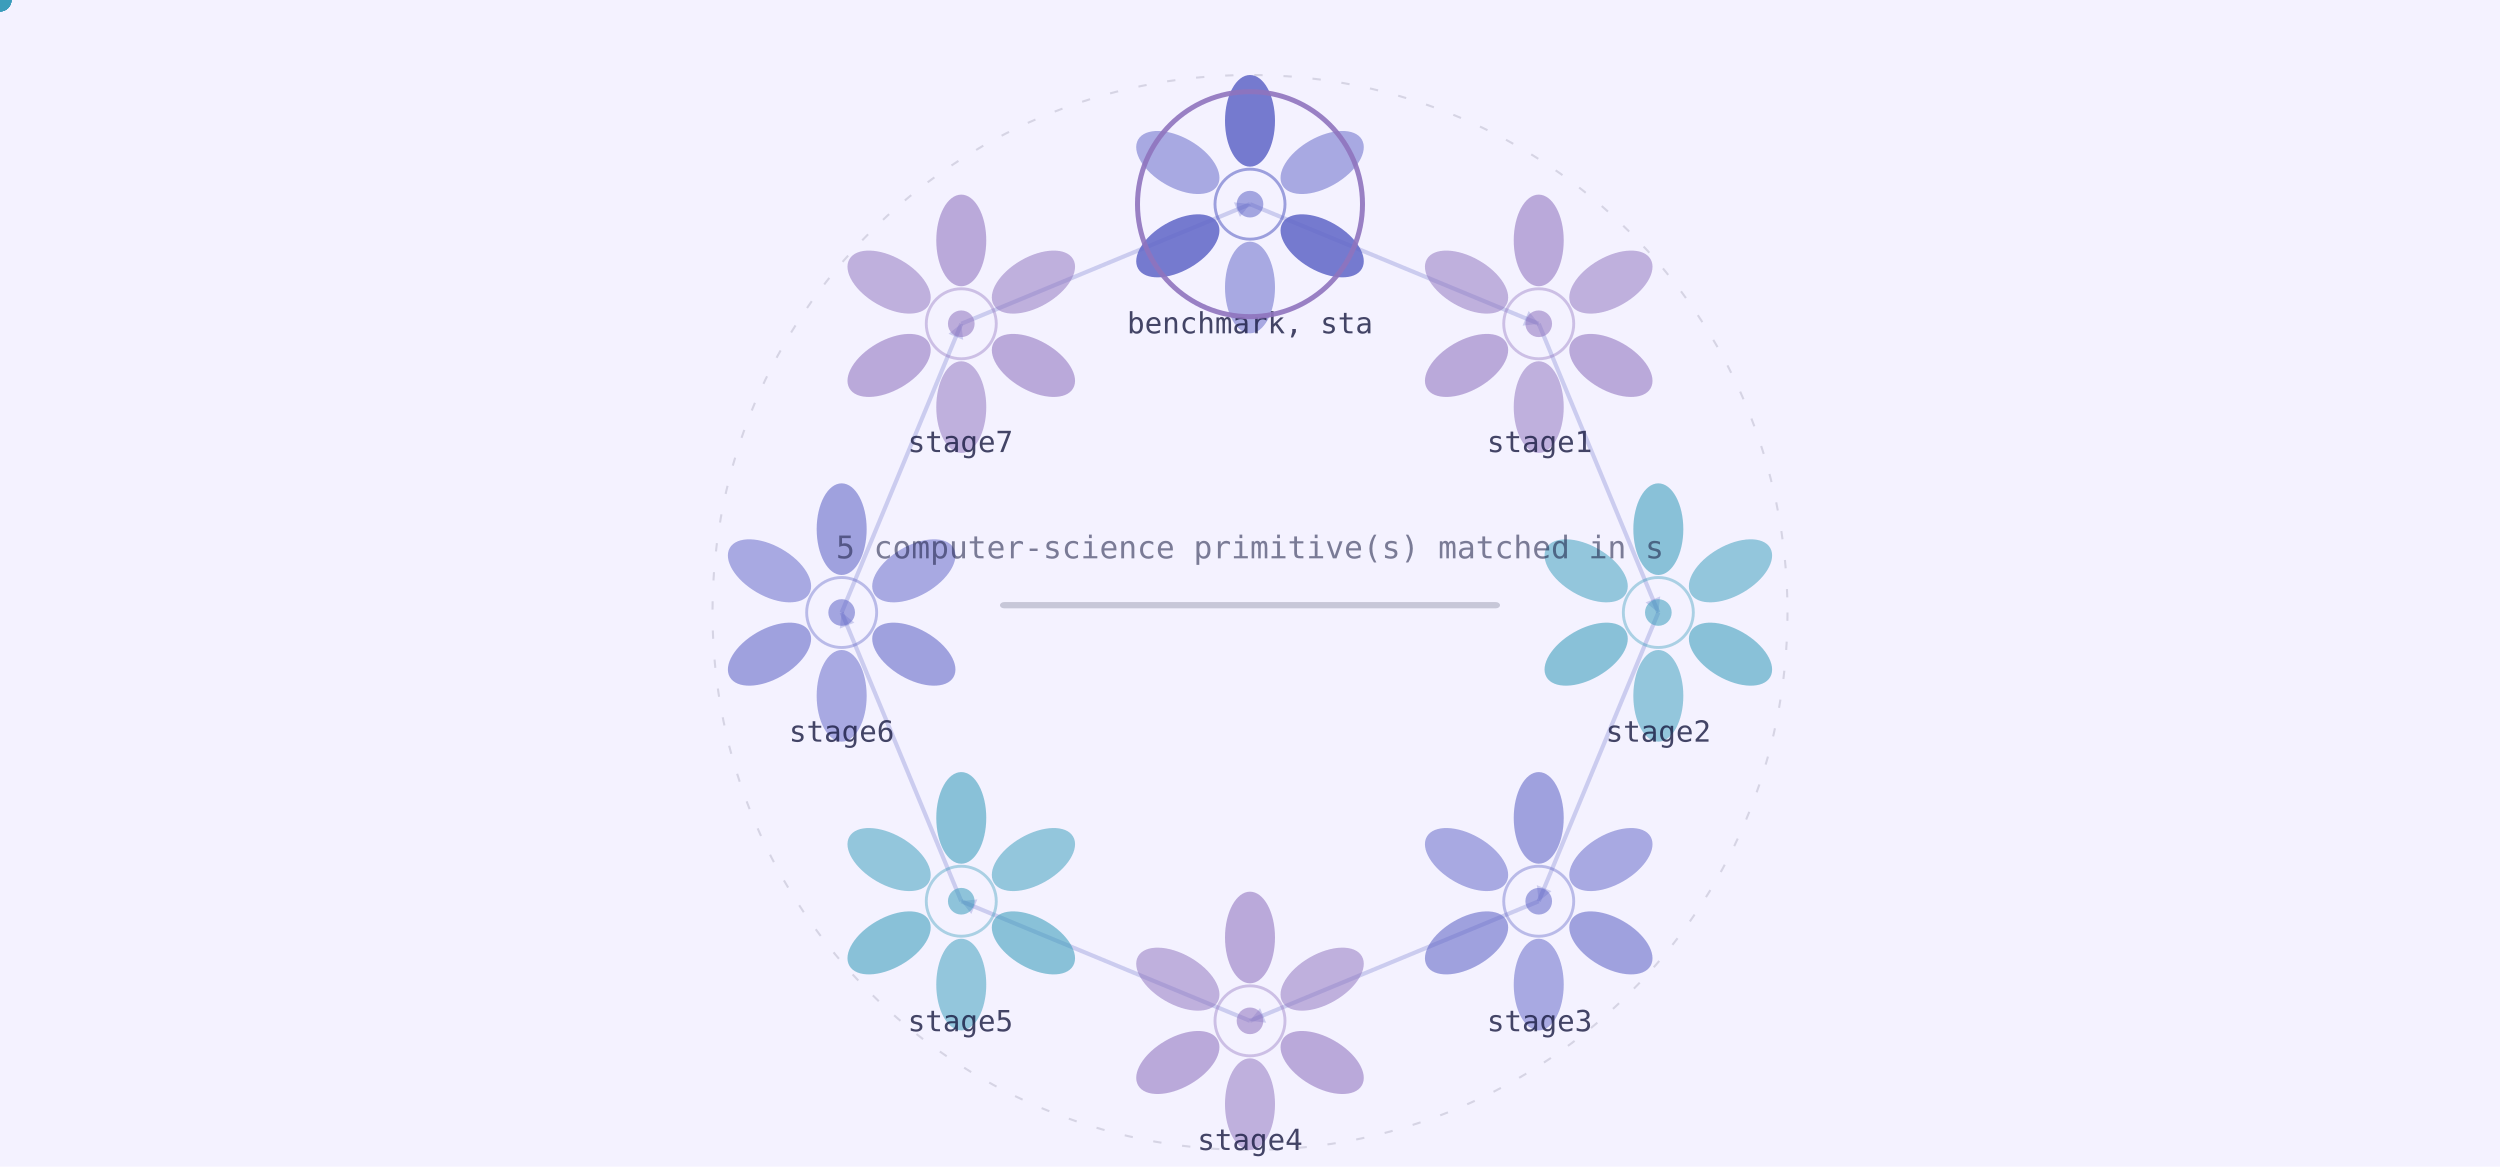
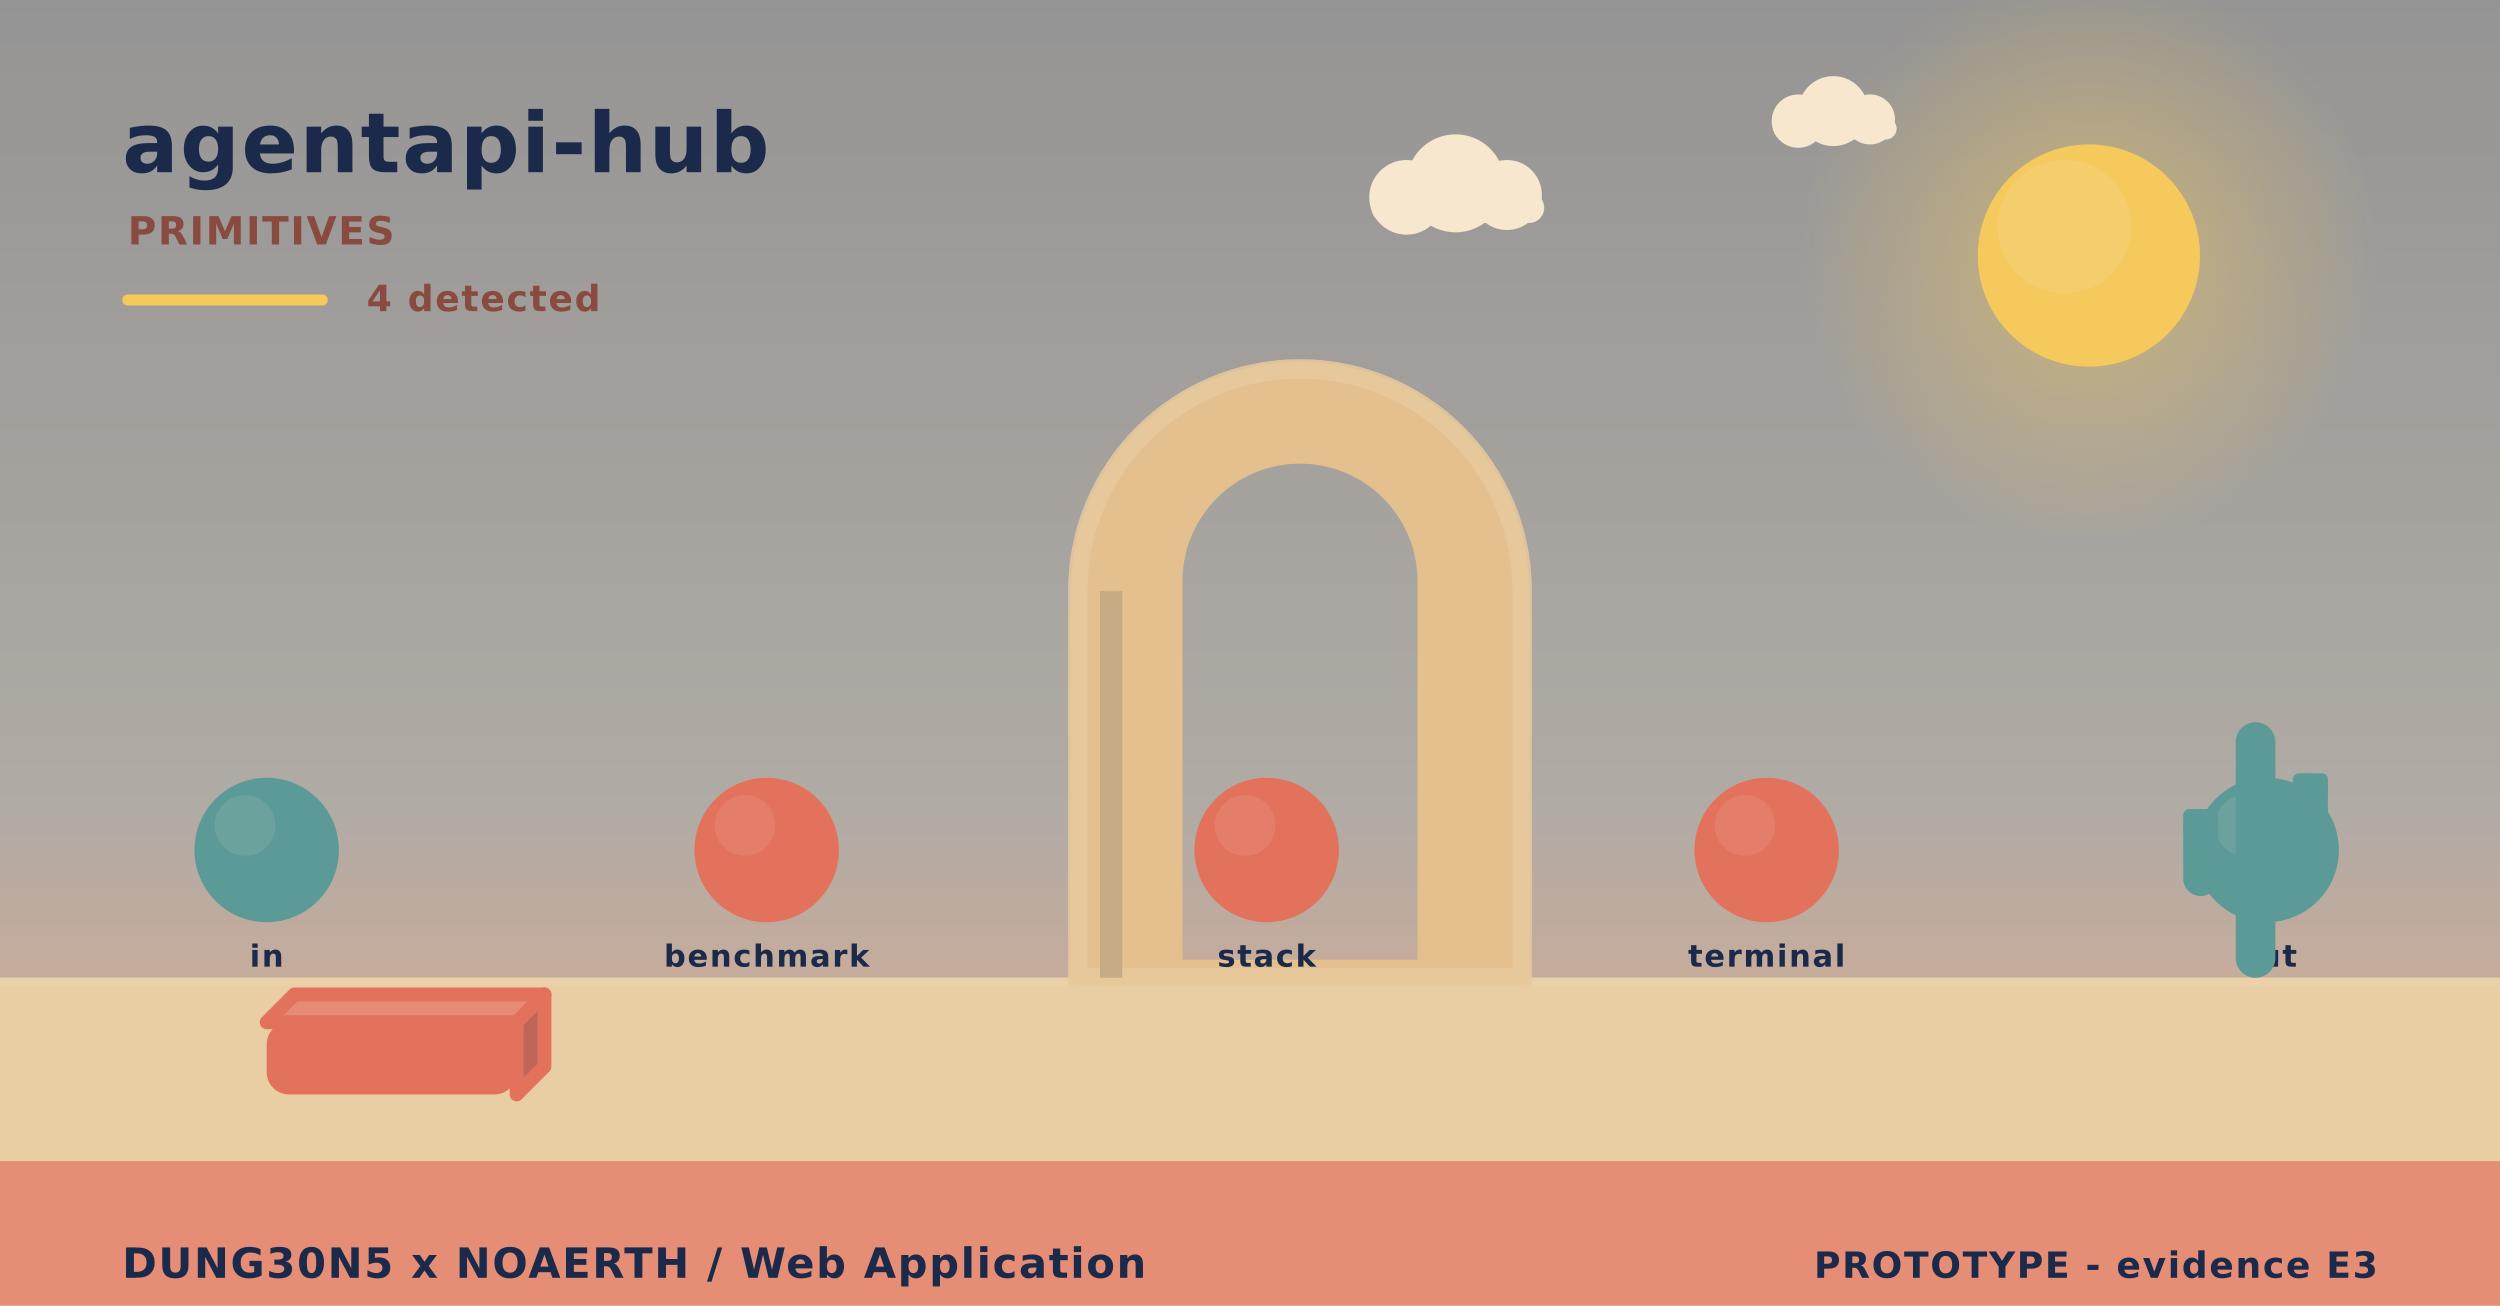
- <svg xmlns="http://www.w3.org/2000/svg" viewBox="0 0 1200 560" width="1200" height="560" role="img" aria-label="agentapi-hub state machine">
-   <rect width="1200" height="560" fill="#f4f2ff" />
-   <defs>
-     <linearGradient id="gs" x1="0" y1="0" x2="1" y2="1">
-       <stop offset="0%" stop-color="#6166c7" />
-       <stop offset="100%" stop-color="#8f73be" />
-     </linearGradient>
-   </defs>
-   <circle cx="600.00" cy="294.00" r="258.00" fill="none" stroke="rgba(23,26,64,0.140)" stroke-width="1.00" opacity="1.00" stroke-dasharray="4 10" />
-   <line x1="600.00" y1="98.00" x2="738.59" y2="155.41" stroke="rgba(97,102,199,0.500)" stroke-width="2.00" opacity="0.55" />
-   <polygon points="738.59,155.41 733.76,149.29 730.86,156.32" fill="rgba(97,102,199,0.500)" opacity="0.55" />
-   <g opacity="0.9">
-     <circle cx="0.00" cy="0.00" r="5.50" fill="#3b9dbb" opacity="1.00" />
-     <animateTransform attributeName="transform" type="translate" values="600.00,98.00 738.59,155.41" dur="7.3s" begin="0.0s" repeatCount="indefinite" />
-     <animateTransform attributeName="transform" type="translate" values="738.59,155.41 600.00,98.00" dur="7.3s" begin="3.65s" repeatCount="indefinite" />
+ <svg xmlns="http://www.w3.org/2000/svg" width="900" height="470" viewBox="0 0 900 470" role="img" aria-label="agentapi-hub - how it behaves">
+   <linearGradient id="skys" x1="0" y1="0" x2="0" y2="1">
+     <stop offset="0" stop-color="#959494" />
+     <stop offset="0.62" stop-color="#b0aba4" />
+     <stop offset="1" stop-color="#f3ad8a" />
+   </linearGradient>
+   <rect width="900" height="470" fill="url(#skys)" />
+   <radialGradient id="suns">
+     <stop offset="0.35" stop-color="#f5c95c" stop-opacity="0.34" />
+     <stop offset="1" stop-color="#f5c95c" stop-opacity="0" />
+   </radialGradient>
+   <circle cx="752" cy="92" r="104" fill="url(#suns)" />
+   <circle cx="752" cy="92" r="40" fill="#f5c95c" />
+   <circle cx="743.2" cy="81.6" r="24" fill="#f5d27e" opacity="0.5" />
+   <g>
+     <circle cx="524" cy="66" r="17.64" fill="#f6e7ce" />
+     <circle cx="506.36" cy="71.04" r="13.44" fill="#f6e7ce" />
+     <circle cx="542.48" cy="70.2" r="12.6" fill="#f6e7ce" />
+     <rect x="493.76" y="69.36" width="62.16" height="10.92" rx="5.46" fill="#f6e7ce" />
+     <animateTransform attributeName="transform" type="translate" values="0 0;24 0;0 0" dur="36s" begin="0s" repeatCount="indefinite" />
  </g>
-   <line x1="738.59" y1="155.41" x2="796.00" y2="294.00" stroke="rgba(97,102,199,0.500)" stroke-width="2.00" opacity="0.55" />
-   <polygon points="796.00,294.00 796.91,286.26 789.89,289.17" fill="rgba(97,102,199,0.500)" opacity="0.55" />
-   <g opacity="0.9">
-     <circle cx="0.00" cy="0.00" r="5.50" fill="#3b9dbb" opacity="1.00" />
-     <animateTransform attributeName="transform" type="translate" values="738.59,155.41 796.00,294.00" dur="7.3s" begin="0.912s" repeatCount="indefinite" />
-     <animateTransform attributeName="transform" type="translate" values="796.00,294.00 738.59,155.41" dur="7.3s" begin="4.562s" repeatCount="indefinite" />
+   <g>
+     <circle cx="660" cy="40" r="12.6" fill="#f6e7ce" />
+     <circle cx="647.4" cy="43.6" r="9.6" fill="#f6e7ce" />
+     <circle cx="673.2" cy="43" r="9" fill="#f6e7ce" />
+     <rect x="638.4" y="42.4" width="44.4" height="7.8" rx="3.9" fill="#f6e7ce" />
+     <animateTransform attributeName="transform" type="translate" values="0 0;-18 0;0 0" dur="46s" begin="3s" repeatCount="indefinite" />
  </g>
-   <line x1="796.00" y1="294.00" x2="738.59" y2="432.59" stroke="rgba(97,102,199,0.500)" stroke-width="2.00" opacity="0.55" />
-   <polygon points="738.59,432.59 744.71,427.76 737.68,424.86" fill="rgba(97,102,199,0.500)" opacity="0.55" />
-   <g opacity="0.9">
-     <circle cx="0.00" cy="0.00" r="5.50" fill="#3b9dbb" opacity="1.00" />
-     <animateTransform attributeName="transform" type="translate" values="796.00,294.00 738.59,432.59" dur="7.3s" begin="1.825s" repeatCount="indefinite" />
-     <animateTransform attributeName="transform" type="translate" values="738.59,432.59 796.00,294.00" dur="7.3s" begin="5.475s" repeatCount="indefinite" />
+   <rect x="0" y="352" width="900" height="118" fill="#e9cda3" />
+   <rect x="0" y="352" width="900" height="3" fill="#ebd1a9" />
+   <text x="44" y="62" font-family="Verdana,DejaVu Sans,sans-serif" font-size="30" font-weight="700" letter-spacing="0.6" fill="#1b2a4a" text-anchor="start">agentapi-hub</text>
+   <text x="46" y="88" font-family="Verdana,DejaVu Sans,sans-serif" font-size="14" font-weight="700" letter-spacing="0.6" fill="#894b3f" text-anchor="start">PRIMITIVES</text>
+   <rect x="44" y="106" width="74" height="4" rx="2" fill="#f5c95c" />
+   <text x="132" y="112" font-family="Verdana,DejaVu Sans,sans-serif" font-size="13" font-weight="700" letter-spacing="0.6" fill="#894b3f" text-anchor="start">4 detected</text>
+   <path d="M388,352 L388,212.8 A80,80 0 0 1 548,212.8 L548,352 Z M423.2,348 L423.2,209.22 A44.8,44.8 0 0 1 512.8,209.22 L512.8,348 Z" fill="#e3c08d" fill-rule="evenodd" stroke="#e3c08d" stroke-width="5" stroke-linejoin="round" />
+   <path d="M388,352 L388,212.8 A80,80 0 0 1 548,212.8 L548,352 Z" fill="none" stroke="#e8c99d" stroke-width="7" stroke-linecap="round" opacity="0.85" />
+   <rect x="396" y="212.8" width="8" height="139.2" fill="#c7ab84" />
+   <circle cx="96" cy="306" r="26" fill="#5b9a97" />
+   <circle cx="88.2" cy="297.16" r="10.92" fill="#7aa9a2" opacity="0.55" />
+   <text x="96" y="348" font-family="Verdana,DejaVu Sans,sans-serif" font-size="11" font-weight="700" letter-spacing="0.6" fill="#1b2a4a" text-anchor="middle">in</text>
+   <g>
+     <circle cx="276" cy="306" r="26" fill="#e2725b" />
+     <circle cx="268.2" cy="297.16" r="10.92" fill="#e68972" opacity="0.55" />
+     <animate attributeName="opacity" values="0.8;1;0.8" dur="4.6s" begin="0s" repeatCount="indefinite" />
  </g>
-   <line x1="738.59" y1="432.59" x2="600.00" y2="490.00" stroke="rgba(97,102,199,0.500)" stroke-width="2.00" opacity="0.55" />
-   <polygon points="600.00,490.00 607.74,490.91 604.83,483.89" fill="rgba(97,102,199,0.500)" opacity="0.55" />
-   <g opacity="0.9">
-     <circle cx="0.00" cy="0.00" r="5.50" fill="#3b9dbb" opacity="1.00" />
-     <animateTransform attributeName="transform" type="translate" values="738.59,432.59 600.00,490.00" dur="7.3s" begin="2.737s" repeatCount="indefinite" />
-     <animateTransform attributeName="transform" type="translate" values="600.00,490.00 738.59,432.59" dur="7.3s" begin="6.387s" repeatCount="indefinite" />
+   <text x="276" y="348" font-family="Verdana,DejaVu Sans,sans-serif" font-size="11" font-weight="700" letter-spacing="0.6" fill="#1b2a4a" text-anchor="middle">benchmark</text>
+   <g>
+     <circle cx="456" cy="306" r="26" fill="#e2725b" />
+     <circle cx="448.2" cy="297.16" r="10.92" fill="#e68972" opacity="0.55" />
+     <animate attributeName="opacity" values="0.8;1;0.8" dur="5.2s" begin="0s" repeatCount="indefinite" />
  </g>
-   <line x1="600.00" y1="490.00" x2="461.41" y2="432.59" stroke="rgba(97,102,199,0.500)" stroke-width="2.00" opacity="0.55" />
-   <polygon points="461.41,432.59 466.24,438.71 469.14,431.68" fill="rgba(97,102,199,0.500)" opacity="0.55" />
-   <g opacity="0.9">
-     <circle cx="0.00" cy="0.00" r="5.50" fill="#3b9dbb" opacity="1.00" />
-     <animateTransform attributeName="transform" type="translate" values="600.00,490.00 461.41,432.59" dur="7.3s" begin="3.65s" repeatCount="indefinite" />
-     <animateTransform attributeName="transform" type="translate" values="461.41,432.59 600.00,490.00" dur="7.3s" begin="7.3s" repeatCount="indefinite" />
+   <text x="456" y="348" font-family="Verdana,DejaVu Sans,sans-serif" font-size="11" font-weight="700" letter-spacing="0.6" fill="#1b2a4a" text-anchor="middle">stack</text>
+   <g>
+     <circle cx="636" cy="306" r="26" fill="#e2725b" />
+     <circle cx="628.2" cy="297.16" r="10.92" fill="#e68972" opacity="0.55" />
+     <animate attributeName="opacity" values="0.8;1;0.8" dur="5.8s" begin="0s" repeatCount="indefinite" />
  </g>
-   <line x1="461.41" y1="432.59" x2="404.00" y2="294.00" stroke="rgba(97,102,199,0.500)" stroke-width="2.00" opacity="0.55" />
-   <polygon points="404.00,294.00 403.09,301.74 410.11,298.83" fill="rgba(97,102,199,0.500)" opacity="0.55" />
-   <g opacity="0.9">
-     <circle cx="0.00" cy="0.00" r="5.50" fill="#3b9dbb" opacity="1.00" />
-     <animateTransform attributeName="transform" type="translate" values="461.41,432.59 404.00,294.00" dur="7.3s" begin="4.562s" repeatCount="indefinite" />
-     <animateTransform attributeName="transform" type="translate" values="404.00,294.00 461.41,432.59" dur="7.3s" begin="8.213s" repeatCount="indefinite" />
-   </g>
-   <line x1="404.00" y1="294.00" x2="461.41" y2="155.41" stroke="rgba(97,102,199,0.500)" stroke-width="2.00" opacity="0.55" />
-   <polygon points="461.41,155.41 455.29,160.24 462.32,163.14" fill="rgba(97,102,199,0.500)" opacity="0.55" />
-   <g opacity="0.9">
-     <circle cx="0.00" cy="0.00" r="5.50" fill="#3b9dbb" opacity="1.00" />
-     <animateTransform attributeName="transform" type="translate" values="404.00,294.00 461.41,155.41" dur="7.3s" begin="5.475s" repeatCount="indefinite" />
-     <animateTransform attributeName="transform" type="translate" values="461.41,155.41 404.00,294.00" dur="7.3s" begin="9.125s" repeatCount="indefinite" />
-   </g>
-   <line x1="461.41" y1="155.41" x2="600.00" y2="98.00" stroke="rgba(97,102,199,0.500)" stroke-width="2.00" opacity="0.55" />
-   <polygon points="600.00,98.00 592.26,97.09 595.17,104.11" fill="rgba(97,102,199,0.500)" opacity="0.55" />
-   <g opacity="0.9">
-     <circle cx="0.00" cy="0.00" r="5.50" fill="#3b9dbb" opacity="1.00" />
-     <animateTransform attributeName="transform" type="translate" values="461.41,155.41 600.00,98.00" dur="7.3s" begin="6.388s" repeatCount="indefinite" />
-     <animateTransform attributeName="transform" type="translate" values="600.00,98.00 461.41,155.41" dur="7.3s" begin="10.037s" repeatCount="indefinite" />
-   </g>
-   <ellipse cx="600.00" cy="58.00" rx="12.00" ry="22.00" fill="rgba(97,102,199,0.900)" opacity="0.95" transform="rotate(0.0 600.00 58.00)" />
-   <ellipse cx="634.64" cy="78.00" rx="12.00" ry="22.00" fill="rgba(97,102,199,0.550)" opacity="0.95" transform="rotate(60.0 634.64 78.00)" />
-   <ellipse cx="634.64" cy="118.00" rx="12.00" ry="22.00" fill="rgba(97,102,199,0.900)" opacity="0.95" transform="rotate(120.0 634.64 118.00)" />
-   <ellipse cx="600.00" cy="138.00" rx="12.00" ry="22.00" fill="rgba(97,102,199,0.550)" opacity="0.95" transform="rotate(180.0 600.00 138.00)" />
-   <ellipse cx="565.36" cy="118.00" rx="12.00" ry="22.00" fill="rgba(97,102,199,0.900)" opacity="0.95" transform="rotate(240.0 565.36 118.00)" />
-   <ellipse cx="565.36" cy="78.00" rx="12.00" ry="22.00" fill="rgba(97,102,199,0.550)" opacity="0.95" transform="rotate(300.0 565.36 78.00)" />
-   <circle cx="600.00" cy="98.00" r="16.80" fill="none" stroke="rgba(97,102,199,0.900)" stroke-width="1.40" opacity="0.66" />
-   <circle cx="600.00" cy="98.00" r="6.40" fill="rgba(97,102,199,0.550)" opacity="1.00" />
-   <text x="600" y="160" font-family="ui-monospace,Menlo,monospace" font-size="14" fill="rgba(23,26,64,0.800)" text-anchor="middle">benchmark, sta</text>
-   <g>
-     <circle cx="600.00" cy="98.00" r="54.00" fill="none" stroke="#8f73be" stroke-width="2.40" opacity="0.90" />
-     <animate attributeName="opacity" values="0.25;1.0;0.25" dur="14.6s" begin="0.0s" repeatCount="indefinite" />
-   </g>
-   <ellipse cx="738.59" cy="115.41" rx="12.00" ry="22.00" fill="rgba(143,115,190,0.600)" opacity="0.95" transform="rotate(0.0 738.59 115.41)" />
-   <ellipse cx="773.23" cy="135.41" rx="12.00" ry="22.00" fill="rgba(143,115,190,0.550)" opacity="0.95" transform="rotate(60.0 773.23 135.41)" />
-   <ellipse cx="773.23" cy="175.41" rx="12.00" ry="22.00" fill="rgba(143,115,190,0.600)" opacity="0.95" transform="rotate(120.0 773.23 175.41)" />
-   <ellipse cx="738.59" cy="195.41" rx="12.00" ry="22.00" fill="rgba(143,115,190,0.550)" opacity="0.95" transform="rotate(180.0 738.59 195.41)" />
-   <ellipse cx="703.95" cy="175.41" rx="12.00" ry="22.00" fill="rgba(143,115,190,0.600)" opacity="0.95" transform="rotate(240.0 703.95 175.41)" />
-   <ellipse cx="703.95" cy="135.41" rx="12.00" ry="22.00" fill="rgba(143,115,190,0.550)" opacity="0.95" transform="rotate(300.0 703.95 135.41)" />
-   <circle cx="738.59" cy="155.41" r="16.80" fill="none" stroke="rgba(143,115,190,0.600)" stroke-width="1.40" opacity="0.66" />
-   <circle cx="738.59" cy="155.41" r="6.40" fill="rgba(143,115,190,0.550)" opacity="1.00" />
-   <text x="739" y="217" font-family="ui-monospace,Menlo,monospace" font-size="14" fill="rgba(23,26,64,0.800)" text-anchor="middle">stage1</text>
-   <ellipse cx="796.00" cy="254.00" rx="12.00" ry="22.00" fill="rgba(59,157,187,0.600)" opacity="0.95" transform="rotate(0.0 796.00 254.00)" />
-   <ellipse cx="830.64" cy="274.00" rx="12.00" ry="22.00" fill="rgba(59,157,187,0.550)" opacity="0.95" transform="rotate(60.0 830.64 274.00)" />
-   <ellipse cx="830.64" cy="314.00" rx="12.00" ry="22.00" fill="rgba(59,157,187,0.600)" opacity="0.95" transform="rotate(120.0 830.64 314.00)" />
-   <ellipse cx="796.00" cy="334.00" rx="12.00" ry="22.00" fill="rgba(59,157,187,0.550)" opacity="0.95" transform="rotate(180.0 796.00 334.00)" />
-   <ellipse cx="761.36" cy="314.00" rx="12.00" ry="22.00" fill="rgba(59,157,187,0.600)" opacity="0.95" transform="rotate(240.0 761.36 314.00)" />
-   <ellipse cx="761.36" cy="274.00" rx="12.00" ry="22.00" fill="rgba(59,157,187,0.550)" opacity="0.95" transform="rotate(300.0 761.36 274.00)" />
-   <circle cx="796.00" cy="294.00" r="16.80" fill="none" stroke="rgba(59,157,187,0.600)" stroke-width="1.40" opacity="0.66" />
-   <circle cx="796.00" cy="294.00" r="6.40" fill="rgba(59,157,187,0.550)" opacity="1.00" />
-   <text x="796" y="356" font-family="ui-monospace,Menlo,monospace" font-size="14" fill="rgba(23,26,64,0.800)" text-anchor="middle">stage2</text>
-   <ellipse cx="738.59" cy="392.59" rx="12.00" ry="22.00" fill="rgba(97,102,199,0.600)" opacity="0.95" transform="rotate(0.0 738.59 392.59)" />
-   <ellipse cx="773.23" cy="412.59" rx="12.00" ry="22.00" fill="rgba(97,102,199,0.550)" opacity="0.95" transform="rotate(60.0 773.23 412.59)" />
-   <ellipse cx="773.23" cy="452.59" rx="12.00" ry="22.00" fill="rgba(97,102,199,0.600)" opacity="0.95" transform="rotate(120.0 773.23 452.59)" />
-   <ellipse cx="738.59" cy="472.59" rx="12.00" ry="22.00" fill="rgba(97,102,199,0.550)" opacity="0.95" transform="rotate(180.0 738.59 472.59)" />
-   <ellipse cx="703.95" cy="452.59" rx="12.00" ry="22.00" fill="rgba(97,102,199,0.600)" opacity="0.95" transform="rotate(240.0 703.95 452.59)" />
-   <ellipse cx="703.95" cy="412.59" rx="12.00" ry="22.00" fill="rgba(97,102,199,0.550)" opacity="0.95" transform="rotate(300.0 703.95 412.59)" />
-   <circle cx="738.59" cy="432.59" r="16.80" fill="none" stroke="rgba(97,102,199,0.600)" stroke-width="1.40" opacity="0.66" />
-   <circle cx="738.59" cy="432.59" r="6.40" fill="rgba(97,102,199,0.550)" opacity="1.00" />
-   <text x="739" y="495" font-family="ui-monospace,Menlo,monospace" font-size="14" fill="rgba(23,26,64,0.800)" text-anchor="middle">stage3</text>
-   <ellipse cx="600.00" cy="450.00" rx="12.00" ry="22.00" fill="rgba(143,115,190,0.600)" opacity="0.95" transform="rotate(0.0 600.00 450.00)" />
-   <ellipse cx="634.64" cy="470.00" rx="12.00" ry="22.00" fill="rgba(143,115,190,0.550)" opacity="0.95" transform="rotate(60.0 634.64 470.00)" />
-   <ellipse cx="634.64" cy="510.00" rx="12.00" ry="22.00" fill="rgba(143,115,190,0.600)" opacity="0.95" transform="rotate(120.0 634.64 510.00)" />
-   <ellipse cx="600.00" cy="530.00" rx="12.00" ry="22.00" fill="rgba(143,115,190,0.550)" opacity="0.95" transform="rotate(180.0 600.00 530.00)" />
-   <ellipse cx="565.36" cy="510.00" rx="12.00" ry="22.00" fill="rgba(143,115,190,0.600)" opacity="0.95" transform="rotate(240.0 565.36 510.00)" />
-   <ellipse cx="565.36" cy="470.00" rx="12.00" ry="22.00" fill="rgba(143,115,190,0.550)" opacity="0.95" transform="rotate(300.0 565.36 470.00)" />
-   <circle cx="600.00" cy="490.00" r="16.80" fill="none" stroke="rgba(143,115,190,0.600)" stroke-width="1.40" opacity="0.66" />
-   <circle cx="600.00" cy="490.00" r="6.40" fill="rgba(143,115,190,0.550)" opacity="1.00" />
-   <text x="600" y="552" font-family="ui-monospace,Menlo,monospace" font-size="14" fill="rgba(23,26,64,0.800)" text-anchor="middle">stage4</text>
-   <ellipse cx="461.41" cy="392.59" rx="12.00" ry="22.00" fill="rgba(59,157,187,0.600)" opacity="0.95" transform="rotate(0.0 461.41 392.59)" />
-   <ellipse cx="496.05" cy="412.59" rx="12.00" ry="22.00" fill="rgba(59,157,187,0.550)" opacity="0.95" transform="rotate(60.0 496.05 412.59)" />
-   <ellipse cx="496.05" cy="452.59" rx="12.00" ry="22.00" fill="rgba(59,157,187,0.600)" opacity="0.95" transform="rotate(120.0 496.05 452.59)" />
-   <ellipse cx="461.41" cy="472.59" rx="12.00" ry="22.00" fill="rgba(59,157,187,0.550)" opacity="0.95" transform="rotate(180.0 461.41 472.59)" />
-   <ellipse cx="426.77" cy="452.59" rx="12.00" ry="22.00" fill="rgba(59,157,187,0.600)" opacity="0.95" transform="rotate(240.0 426.77 452.59)" />
-   <ellipse cx="426.77" cy="412.59" rx="12.00" ry="22.00" fill="rgba(59,157,187,0.550)" opacity="0.95" transform="rotate(300.0 426.77 412.59)" />
-   <circle cx="461.41" cy="432.59" r="16.80" fill="none" stroke="rgba(59,157,187,0.600)" stroke-width="1.40" opacity="0.66" />
-   <circle cx="461.41" cy="432.59" r="6.40" fill="rgba(59,157,187,0.550)" opacity="1.00" />
-   <text x="461" y="495" font-family="ui-monospace,Menlo,monospace" font-size="14" fill="rgba(23,26,64,0.800)" text-anchor="middle">stage5</text>
-   <ellipse cx="404.00" cy="254.00" rx="12.00" ry="22.00" fill="rgba(97,102,199,0.600)" opacity="0.95" transform="rotate(0.0 404.00 254.00)" />
-   <ellipse cx="438.64" cy="274.00" rx="12.00" ry="22.00" fill="rgba(97,102,199,0.550)" opacity="0.95" transform="rotate(60.0 438.64 274.00)" />
-   <ellipse cx="438.64" cy="314.00" rx="12.00" ry="22.00" fill="rgba(97,102,199,0.600)" opacity="0.95" transform="rotate(120.0 438.64 314.00)" />
-   <ellipse cx="404.00" cy="334.00" rx="12.00" ry="22.00" fill="rgba(97,102,199,0.550)" opacity="0.95" transform="rotate(180.0 404.00 334.00)" />
-   <ellipse cx="369.36" cy="314.00" rx="12.00" ry="22.00" fill="rgba(97,102,199,0.600)" opacity="0.95" transform="rotate(240.0 369.36 314.00)" />
-   <ellipse cx="369.36" cy="274.00" rx="12.00" ry="22.00" fill="rgba(97,102,199,0.550)" opacity="0.95" transform="rotate(300.0 369.36 274.00)" />
-   <circle cx="404.00" cy="294.00" r="16.80" fill="none" stroke="rgba(97,102,199,0.600)" stroke-width="1.40" opacity="0.66" />
-   <circle cx="404.00" cy="294.00" r="6.40" fill="rgba(97,102,199,0.550)" opacity="1.00" />
-   <text x="404" y="356" font-family="ui-monospace,Menlo,monospace" font-size="14" fill="rgba(23,26,64,0.800)" text-anchor="middle">stage6</text>
-   <ellipse cx="461.41" cy="115.41" rx="12.00" ry="22.00" fill="rgba(143,115,190,0.600)" opacity="0.95" transform="rotate(0.0 461.41 115.41)" />
-   <ellipse cx="496.05" cy="135.41" rx="12.00" ry="22.00" fill="rgba(143,115,190,0.550)" opacity="0.95" transform="rotate(60.0 496.05 135.41)" />
-   <ellipse cx="496.05" cy="175.41" rx="12.00" ry="22.00" fill="rgba(143,115,190,0.600)" opacity="0.95" transform="rotate(120.0 496.05 175.41)" />
-   <ellipse cx="461.41" cy="195.41" rx="12.00" ry="22.00" fill="rgba(143,115,190,0.550)" opacity="0.95" transform="rotate(180.0 461.41 195.41)" />
-   <ellipse cx="426.77" cy="175.41" rx="12.00" ry="22.00" fill="rgba(143,115,190,0.600)" opacity="0.95" transform="rotate(240.0 426.77 175.41)" />
-   <ellipse cx="426.77" cy="135.41" rx="12.00" ry="22.00" fill="rgba(143,115,190,0.550)" opacity="0.95" transform="rotate(300.0 426.77 135.41)" />
-   <circle cx="461.41" cy="155.41" r="16.80" fill="none" stroke="rgba(143,115,190,0.600)" stroke-width="1.40" opacity="0.66" />
-   <circle cx="461.41" cy="155.41" r="6.40" fill="rgba(143,115,190,0.550)" opacity="1.00" />
-   <text x="461" y="217" font-family="ui-monospace,Menlo,monospace" font-size="14" fill="rgba(23,26,64,0.800)" text-anchor="middle">stage7</text>
-   <rect x="480.00" y="289.00" width="240.00" height="3.00" rx="2.00" fill="rgba(23,26,64,0.200)" opacity="1.00" />
-   <text x="600" y="268" font-family="ui-monospace,Menlo,monospace" font-size="15" fill="rgba(23,26,64,0.550)" text-anchor="middle">5 computer-science primitive(s) matched in s</text>
+   <text x="636" y="348" font-family="Verdana,DejaVu Sans,sans-serif" font-size="11" font-weight="700" letter-spacing="0.6" fill="#1b2a4a" text-anchor="middle">terminal</text>
+   <circle cx="816" cy="306" r="26" fill="#5b9a97" />
+   <circle cx="808.2" cy="297.16" r="10.92" fill="#7aa9a2" opacity="0.55" />
+   <text x="816" y="348" font-family="Verdana,DejaVu Sans,sans-serif" font-size="11" font-weight="700" letter-spacing="0.6" fill="#1b2a4a" text-anchor="middle">out</text>
+   <path d="M96,368 L186,368 L196,358 L106,358 Z" fill="#e68c74" stroke="#e2725b" stroke-width="5" stroke-linejoin="round" />
+   <path d="M186,368 L196,358 L196,384 L186,394 Z" fill="#c06658" stroke="#e2725b" stroke-width="5" stroke-linejoin="round" />
+   <rect x="96" y="368" width="90" height="26" rx="8" fill="#e2725b" />
+   <rect x="804.86" y="260" width="14.28" height="92" rx="7.14" fill="#5b9a97" />
+   <rect x="785.96" y="291.28" width="12.6" height="31.28" rx="6.3" fill="#5b9a97" />
+   <rect x="785.96" y="291.28" width="12.6" height="9.2" rx="2.1" fill="#5b9a97" />
+   <rect x="825.44" y="278.4" width="12.6" height="31.28" rx="6.3" fill="#5b9a97" />
+   <rect x="825.44" y="278.4" width="12.6" height="9.2" rx="2.1" fill="#5b9a97" />
+   <rect x="0" y="418" width="900" height="52" rx="0" fill="#e68972" opacity="0.94" />
+   <text x="44" y="460" font-family="Verdana,DejaVu Sans,sans-serif" font-size="15" font-weight="700" letter-spacing="0.6" fill="#1b2a4a" text-anchor="start">DUNG30N5 x NOAERTH  /  Web Application</text>
+   <text x="856" y="460" font-family="Verdana,DejaVu Sans,sans-serif" font-size="13" font-weight="700" letter-spacing="0.6" fill="#1b2a4a" text-anchor="end">PROTOTYPE  -  evidence E3</text>
</svg>
